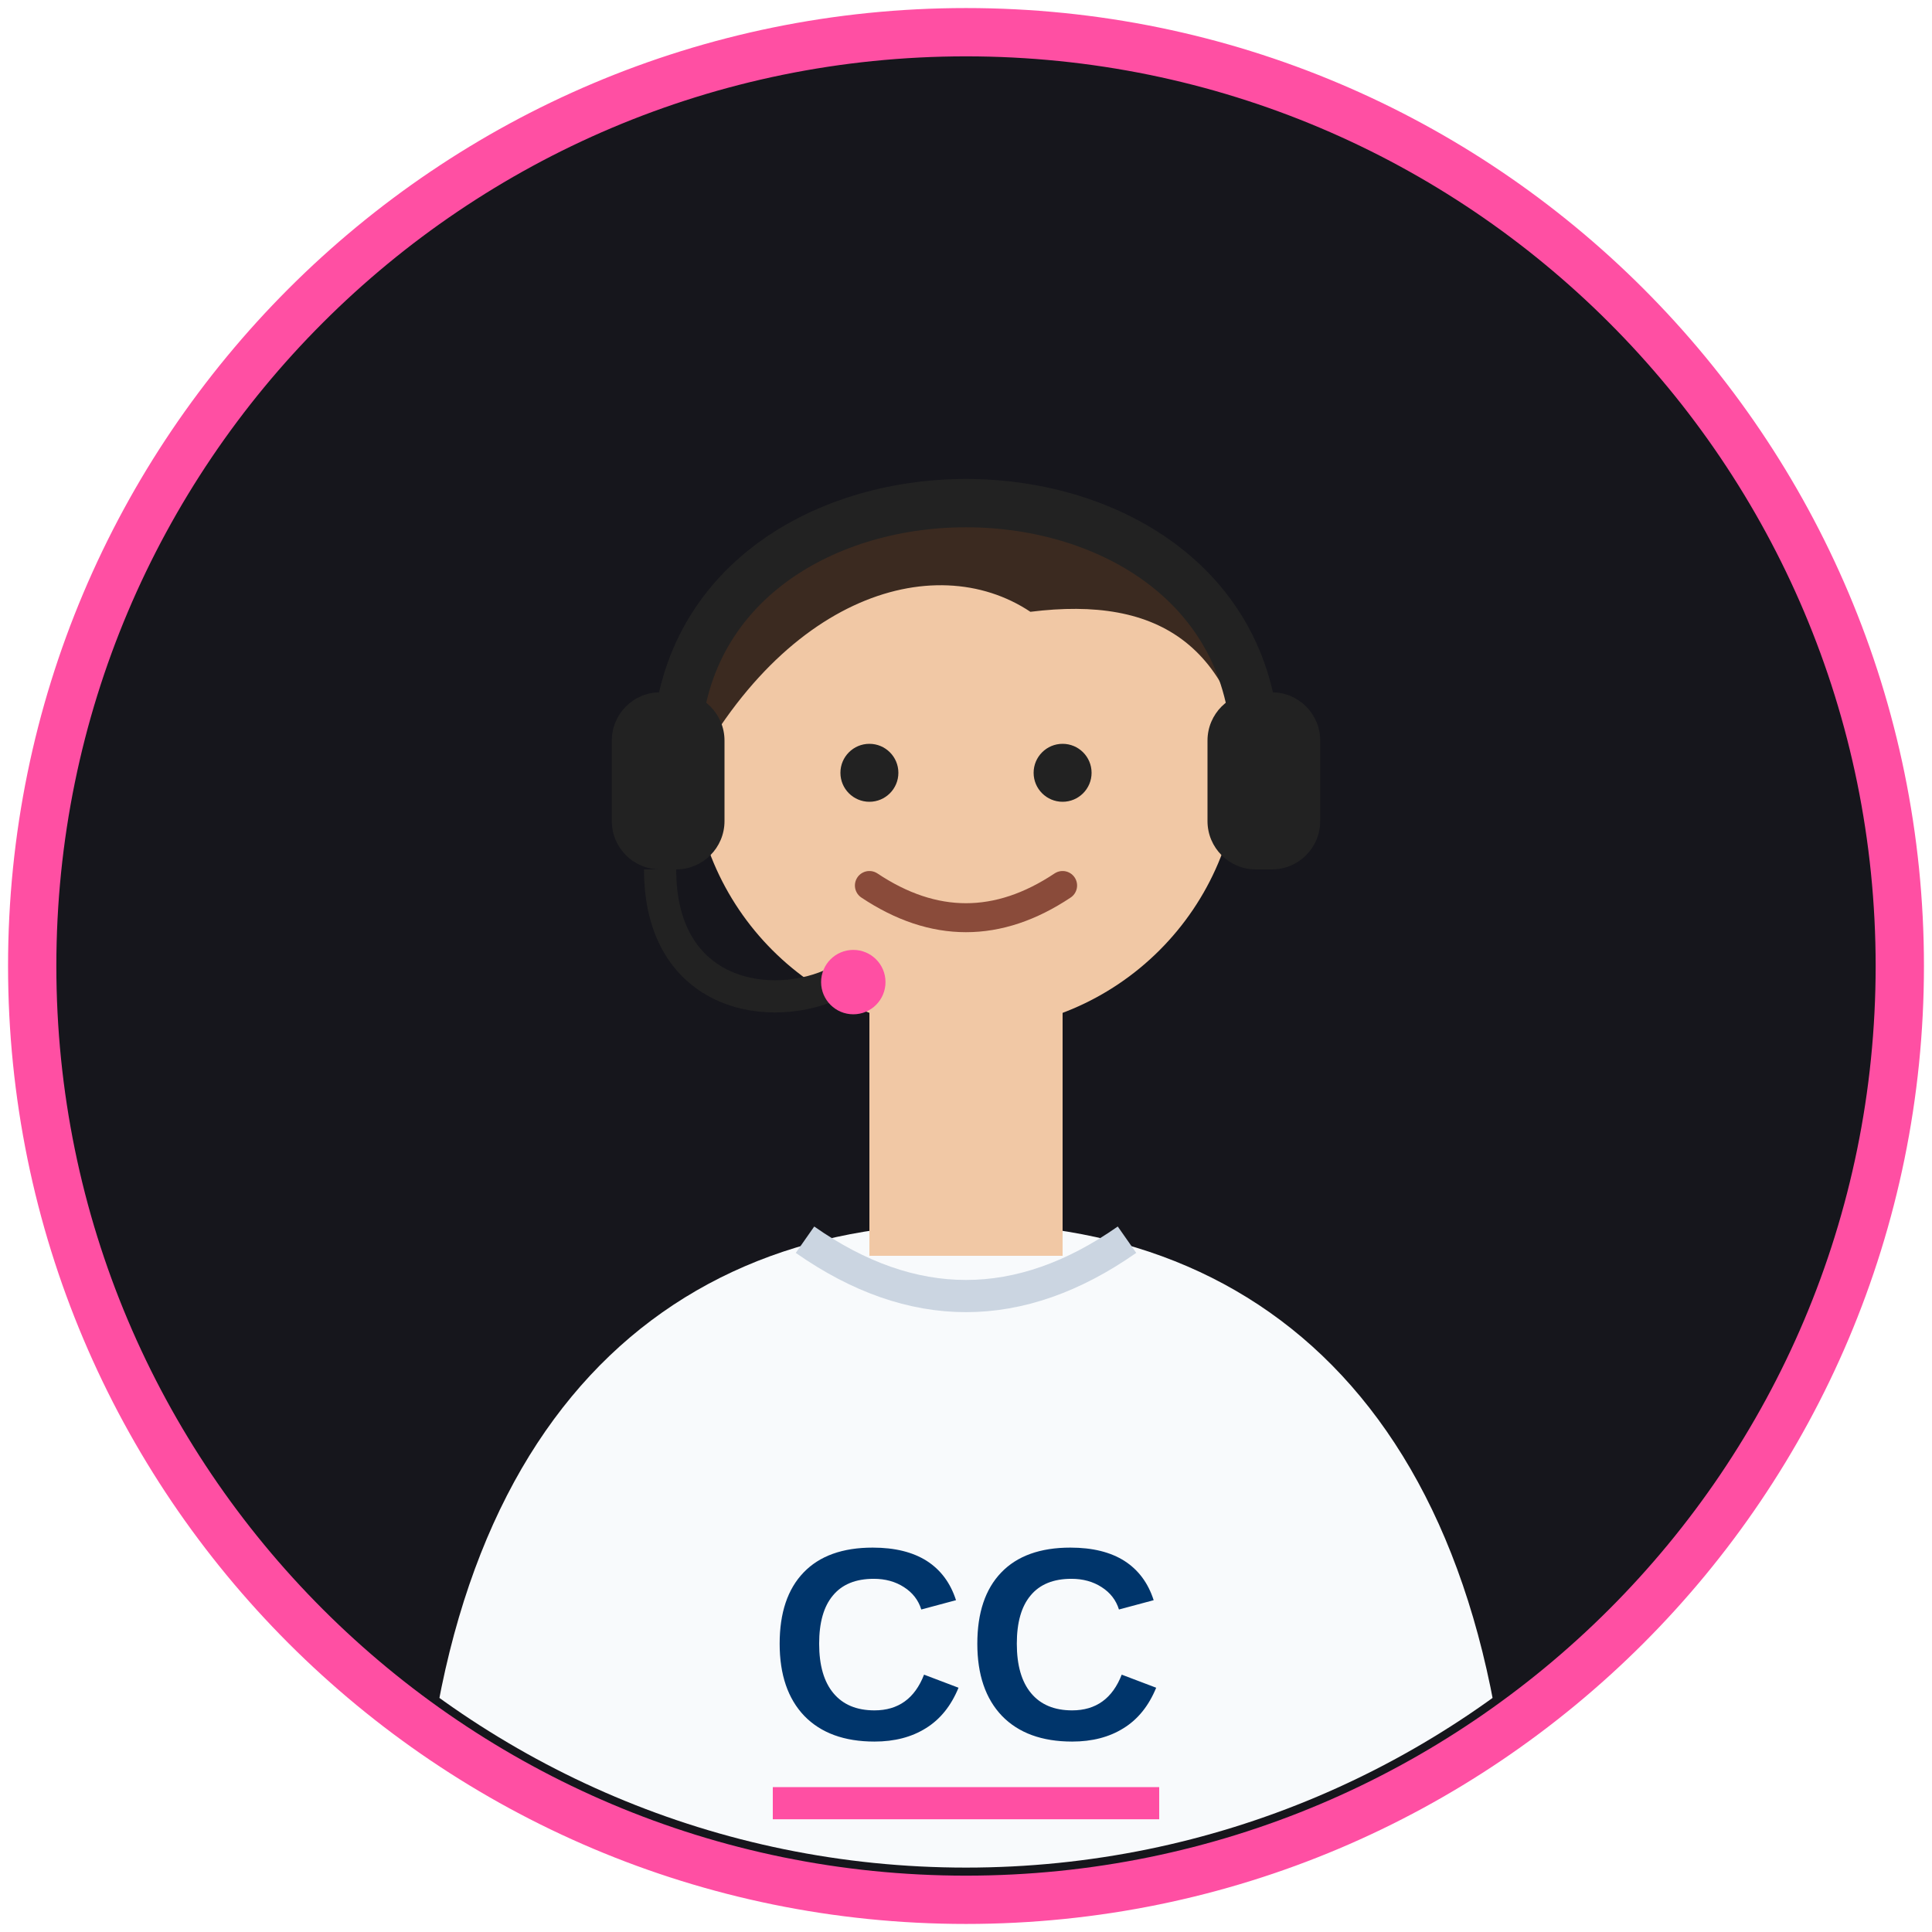
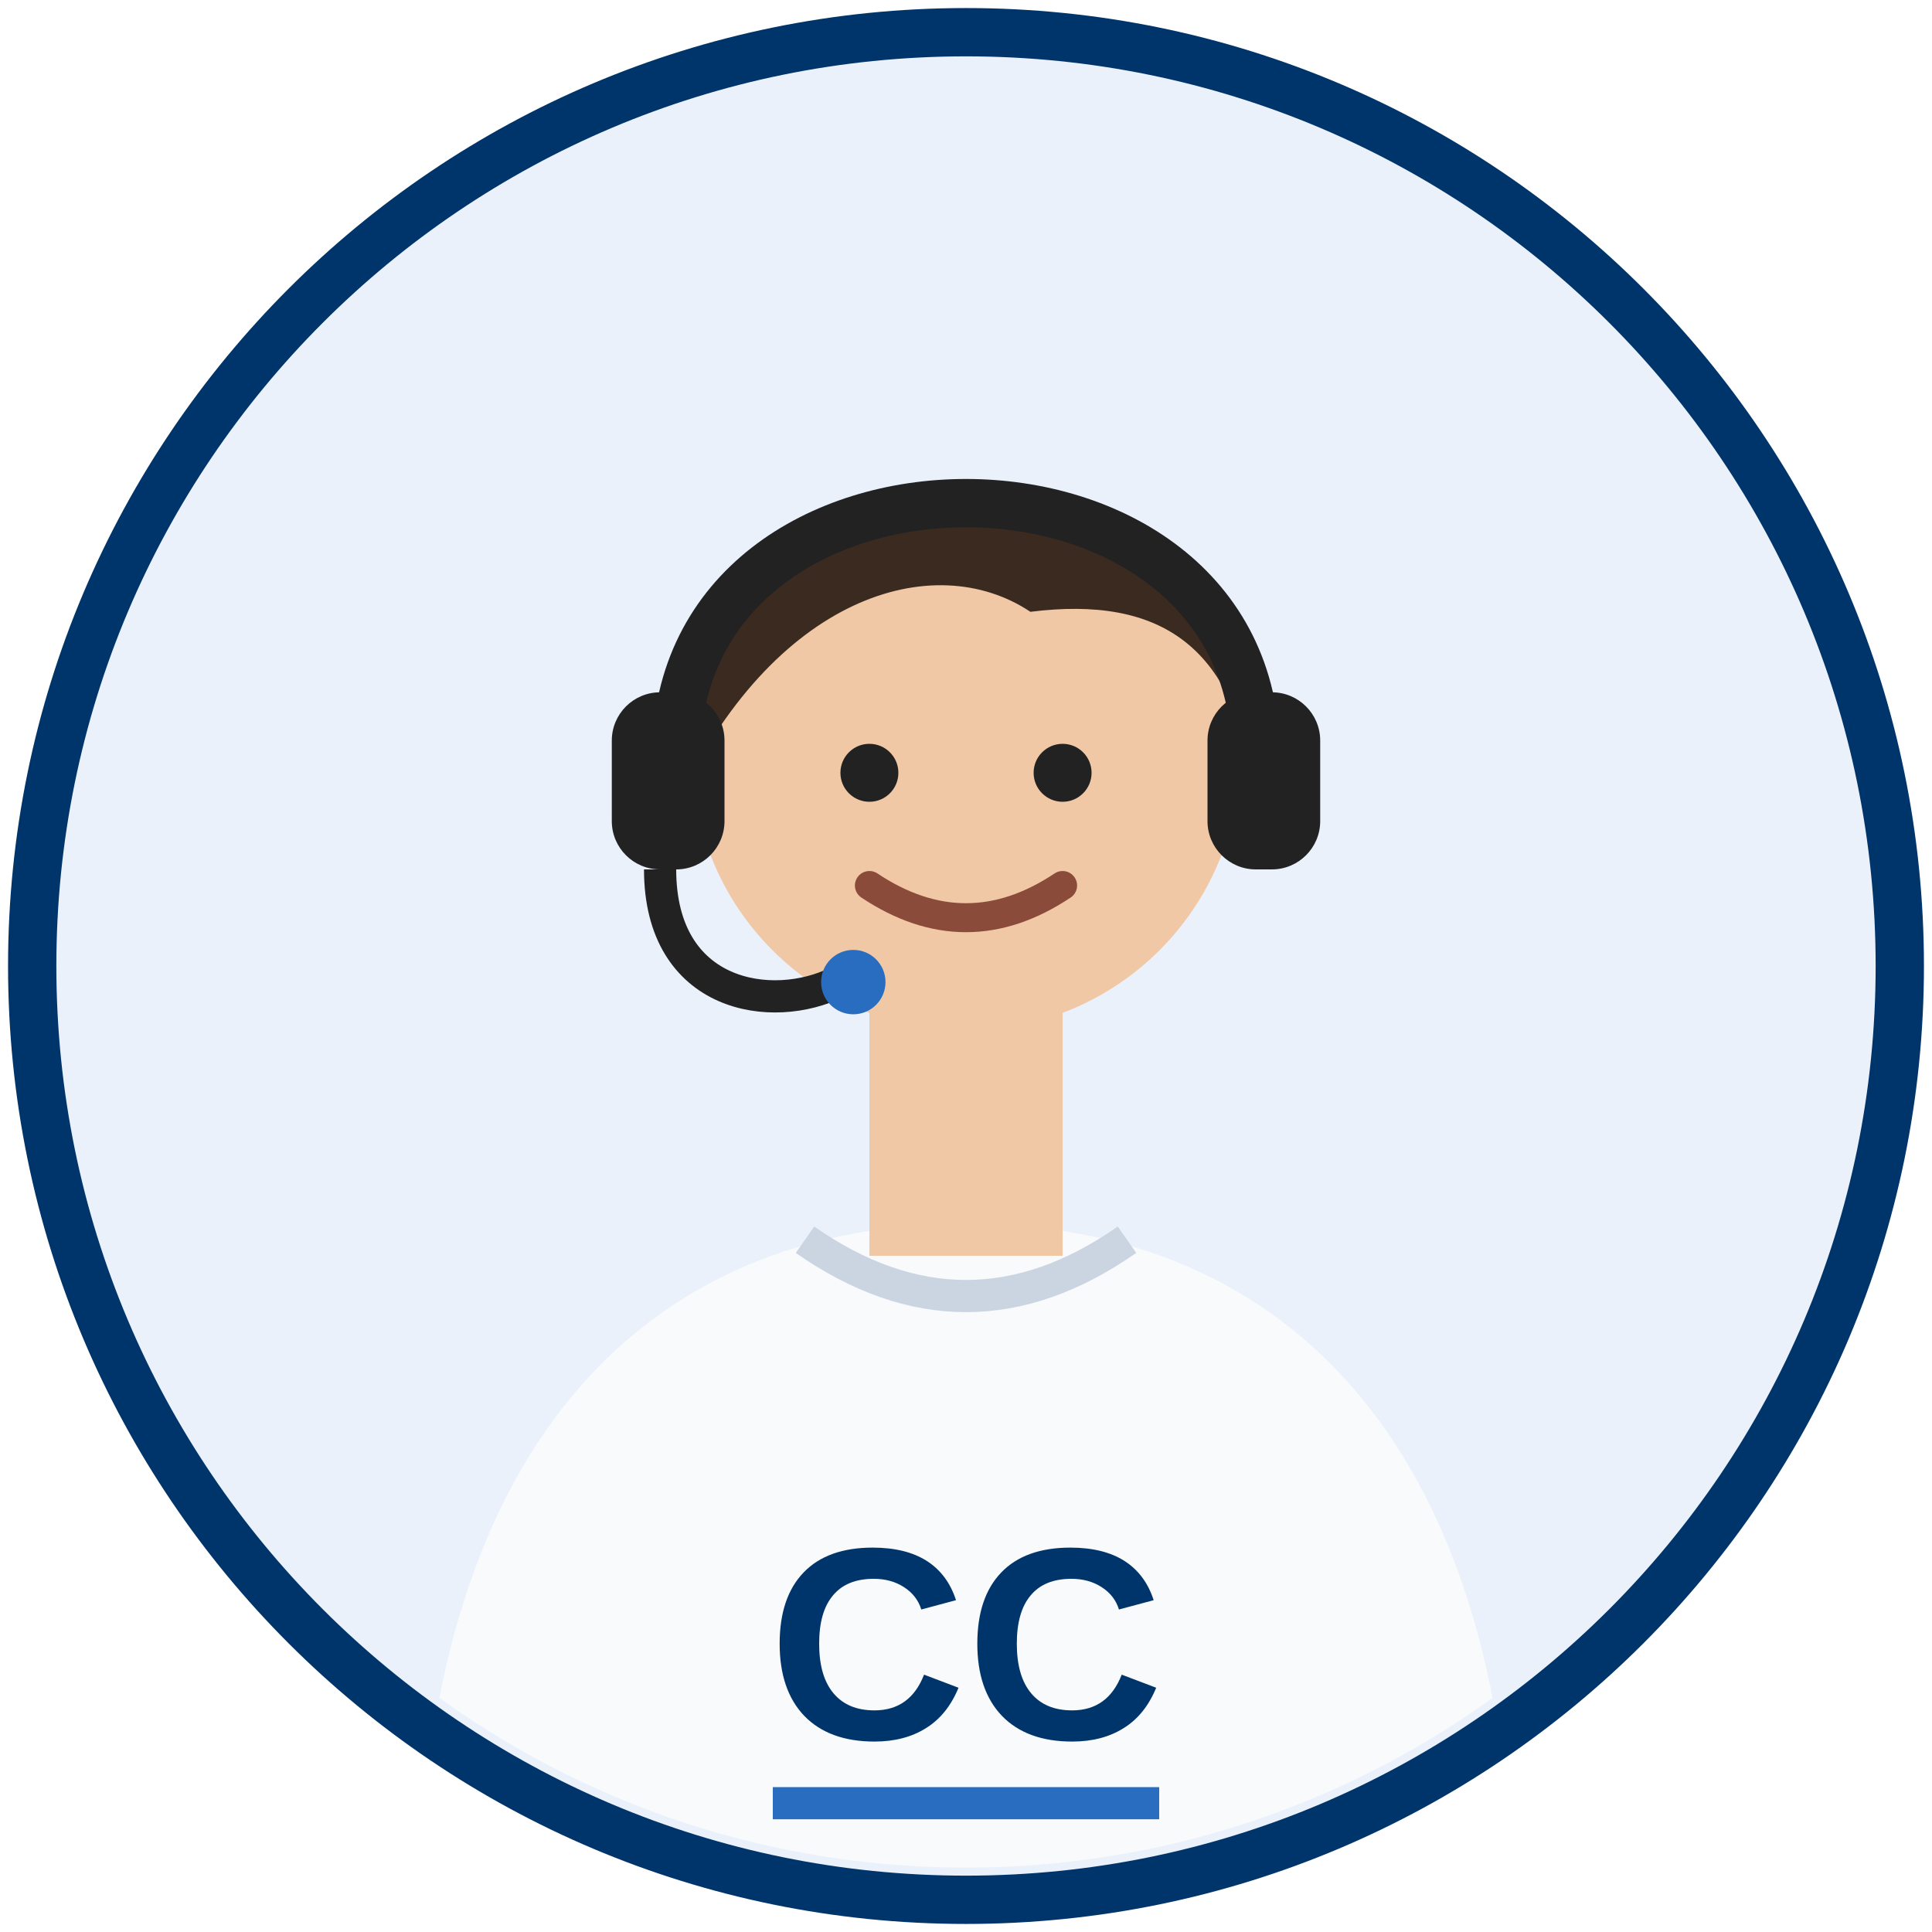
<svg xmlns="http://www.w3.org/2000/svg" viewBox="0 0 120 120" role="img" aria-label="Customer Service: in Campus Customs gear, a CC shop tee and headset">
-   <circle cx="60" cy="60" r="58" fill="#16161c" stroke="#ff4fa3" stroke-width="3" />
+   <circle cx="60" cy="60" r="58" fill="#eaf1fb" stroke="#00356b" stroke-width="3" />
  <clipPath id="c">
    <circle cx="60" cy="60" r="56" />
  </clipPath>
  <g clip-path="url(#c)">
    <path d="M26,120 C26,90 40,76 60,76 C80,76 94,90 94,120 Z" fill="#f8fafc" />
    <path d="M50,77 Q60,84 70,77" stroke="#cbd5e1" stroke-width="2" fill="none" />
    <text x="60" y="108" font-family="Arial, Helvetica, sans-serif" font-size="17" font-weight="800" fill="#00356b" text-anchor="middle">CC</text>
-     <path d="M48,112 L72,112" stroke="#ff4fa3" stroke-width="2" />
+     <path d="M48,112 L72,112" stroke="#286dc0" stroke-width="2" />
    <rect x="54" y="60" width="12" height="18" fill="#f1c8a5" />
    <circle cx="60" cy="47" r="17" fill="#f1c8a5" />
    <path d="M42,50 C38,24 82,24 78,50 C77,40 72,37 64,38 C58,34 48,37 42,50 Z" fill="#3b2a20" />
    <circle cx="54" cy="48" r="1.8" fill="#222" />
    <circle cx="66" cy="48" r="1.8" fill="#222" />
    <path d="M54,55 Q60,59 66,55" stroke="#8a4b3a" stroke-width="1.8" fill="none" stroke-linecap="round" />
    <path d="M42,47 C42,26 78,26 78,47" stroke="#222" stroke-width="3" fill="none" />
    <rect x="38" y="43" width="7" height="11" rx="3" fill="#222" />
    <rect x="75" y="43" width="7" height="11" rx="3" fill="#222" />
    <path d="M41,54 C41,62 48,63 52,61" stroke="#222" stroke-width="2" fill="none" />
-     <circle cx="53" cy="61" r="2" fill="#ff4fa3" />
+     <circle cx="53" cy="61" r="2" fill="#286dc0" />
  </g>
</svg>
